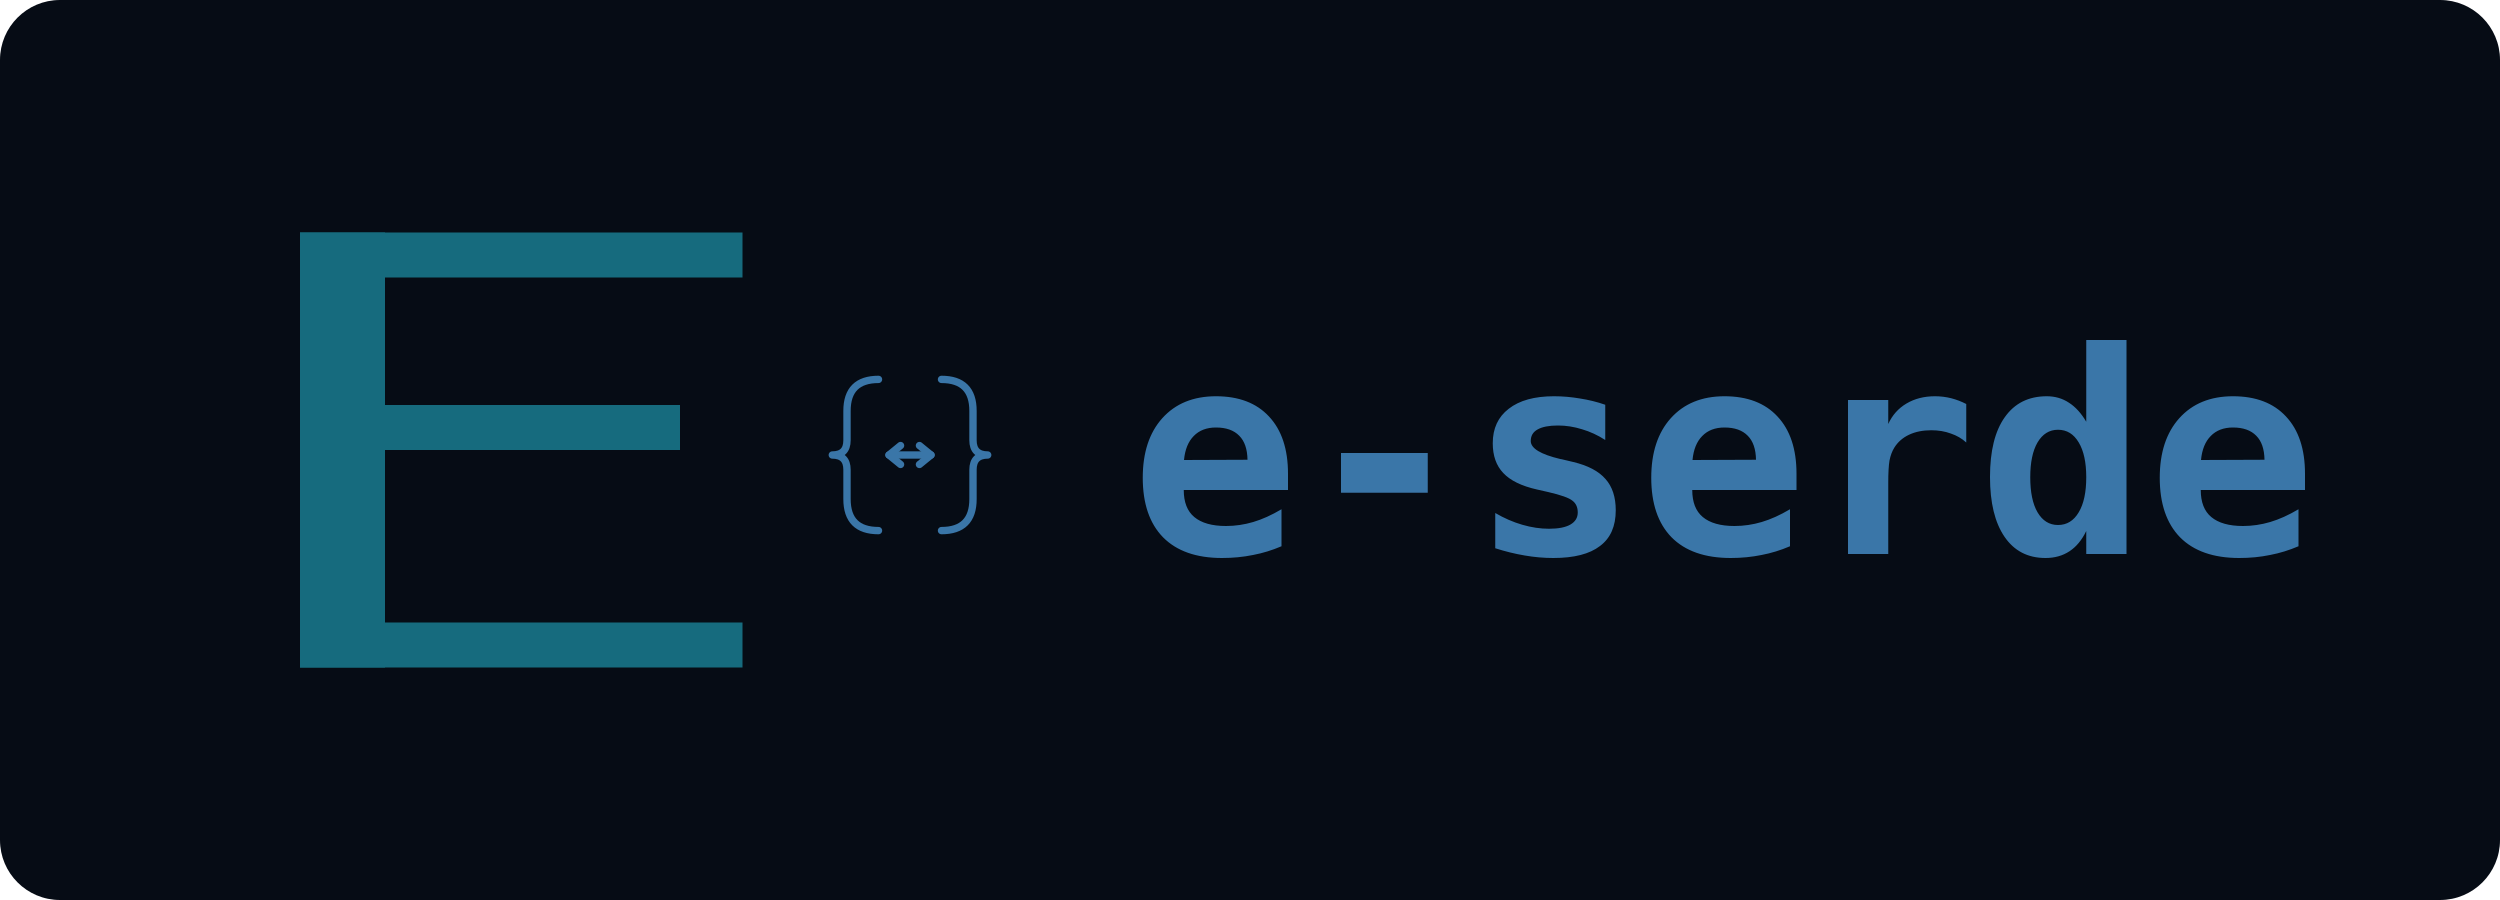
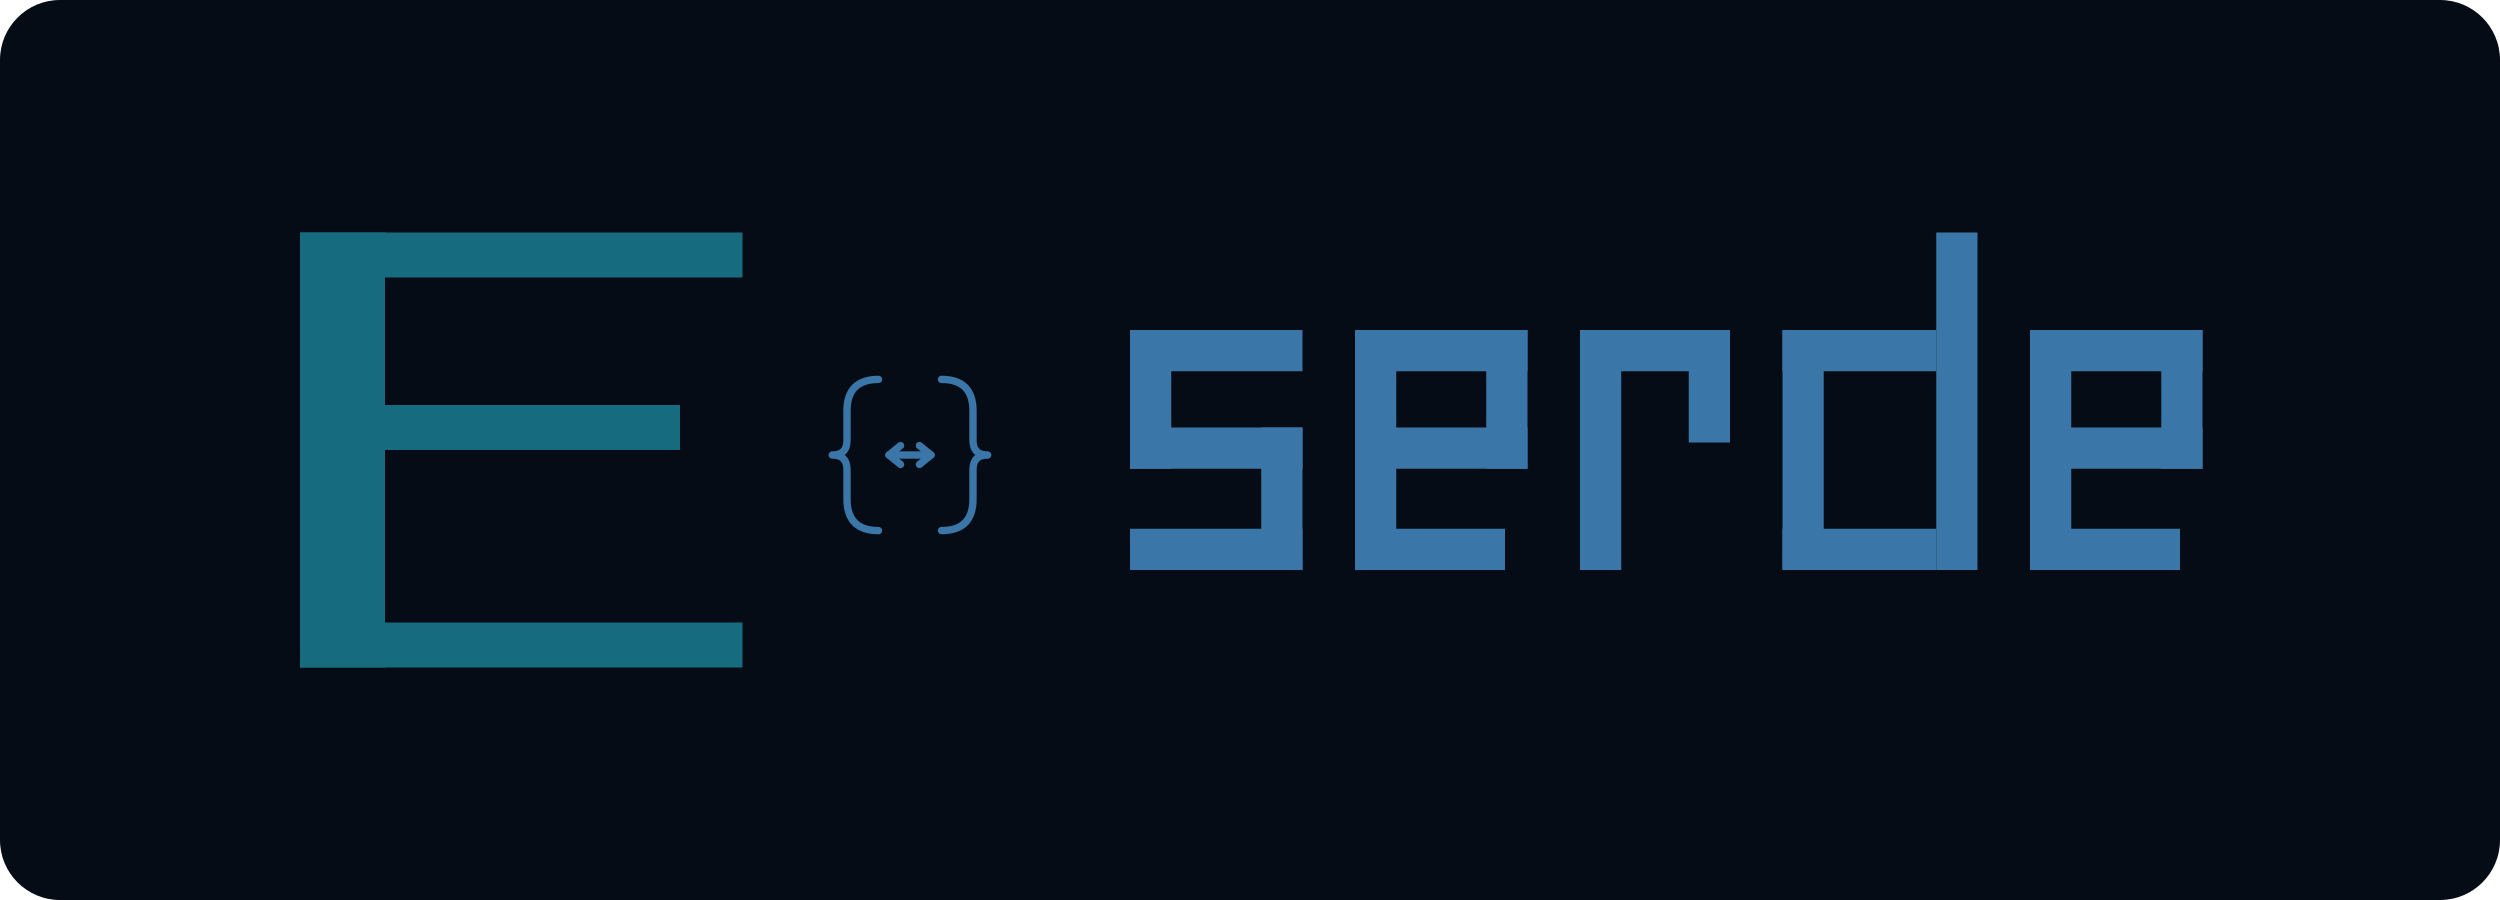
<svg xmlns="http://www.w3.org/2000/svg" width="1000" height="360" viewBox="0 0 1000 360" role="img" aria-label="e-serde">
  <rect width="1000" height="360" rx="24" fill="#060c15" />
  <g fill="#166b7e">
    <rect x="120" y="93" width="34" height="174" />
    <rect x="120" y="93" width="177" height="18" />
    <rect x="120" y="162" width="152" height="18" />
    <rect x="120" y="249" width="177" height="18" />
  </g>
  <g transform="translate(322,140) scale(0.42)" fill="none" stroke="#3a76a8" stroke-width="7" stroke-linecap="round" stroke-linejoin="round">
    <path d="M70,28 Q40,28 40,58 L40,86 Q40,100 26,100 Q40,100 40,114 L40,142 Q40,172 70,172" />
    <path d="M130,28 Q160,28 160,58 L160,86 Q160,100 174,100 Q160,100 160,114 L160,142 Q160,172 130,172" />
    <path d="M80,100 L120,100" />
    <path d="M91,91 L80,100 L91,109" />
    <path d="M109,91 L120,100 L109,109" />
  </g>
-   <g transform="translate(452,136)">
-     <path d="M 60.6 82.5 Q 55.0 84.9 49.2 86.0 Q 43.3 87.2 36.8 87.2 Q 21.4 87.2 13.2 78.9 Q 5.1 70.6 5.1 55.1 Q 5.1 40.0 12.9 31.3 Q 20.8 22.5 34.4 22.5 Q 48.1 22.5 55.6 30.6 Q 63.2 38.7 63.2 53.5 L 63.2 60.0 L 21.5 60.0 Q 21.5 67.3 25.7 70.8 Q 30.0 74.4 38.4 74.4 Q 43.9 74.4 49.3 72.8 Q 54.7 71.2 60.6 67.7 L 60.6 82.5 Z M 47.0 47.9 Q 46.9 41.5 43.7 38.3 Q 40.5 35.0 34.4 35.0 Q 28.8 35.0 25.5 38.4 Q 22.2 41.7 21.6 48.0 L 47.0 47.9 Z M 84.4 45.2 L 119.1 45.2 L 119.1 61.1 L 84.4 61.1 L 84.4 45.2 Z M 190.1 25.9 L 190.1 40.0 Q 185.6 37.1 180.8 35.7 Q 176.0 34.2 171.2 34.2 Q 165.8 34.2 163.0 35.8 Q 160.3 37.3 160.3 40.4 Q 160.3 44.8 172.1 47.6 L 172.7 47.7 L 177.3 48.8 Q 186.1 50.9 190.2 55.6 Q 194.3 60.2 194.3 68.1 Q 194.3 77.7 188.0 82.4 Q 181.8 87.2 169.3 87.2 Q 163.7 87.2 157.9 86.2 Q 152.0 85.2 146.1 83.3 L 146.1 69.2 Q 151.4 72.3 156.9 73.9 Q 162.4 75.5 167.6 75.5 Q 173.3 75.5 176.2 73.8 Q 179.1 72.1 179.1 69.0 Q 179.1 65.9 177.0 64.3 Q 175.0 62.6 167.2 60.8 L 162.8 59.8 Q 153.5 57.7 149.3 53.2 Q 145.1 48.8 145.1 41.3 Q 145.1 32.4 151.5 27.5 Q 157.9 22.5 169.6 22.5 Q 174.8 22.5 180.0 23.4 Q 185.2 24.2 190.1 25.9 Z M 264.0 82.5 Q 258.4 84.9 252.6 86.0 Q 246.7 87.2 240.3 87.2 Q 224.8 87.2 216.6 78.9 Q 208.5 70.6 208.5 55.1 Q 208.5 40.0 216.3 31.3 Q 224.2 22.5 237.8 22.5 Q 251.5 22.5 259.0 30.6 Q 266.6 38.7 266.6 53.5 L 266.6 60.0 L 224.9 60.0 Q 224.9 67.3 229.1 70.8 Q 233.4 74.4 241.8 74.4 Q 247.3 74.4 252.7 72.8 Q 258.1 71.2 264.0 67.7 L 264.0 82.5 Z M 250.4 47.9 Q 250.3 41.5 247.1 38.3 Q 243.9 35.0 237.8 35.0 Q 232.2 35.0 228.9 38.4 Q 225.6 41.7 225.0 48.0 L 250.4 47.9 Z M 334.5 41.0 Q 331.9 38.6 328.3 37.4 Q 324.8 36.1 320.5 36.1 Q 315.4 36.1 311.6 37.9 Q 307.8 39.7 305.7 43.1 Q 304.4 45.2 303.8 48.2 Q 303.3 51.2 303.3 57.2 L 303.3 85.6 L 287.2 85.6 L 287.2 24.0 L 303.3 24.0 L 303.3 33.6 Q 305.7 28.3 310.6 25.4 Q 315.5 22.5 322.0 22.5 Q 325.3 22.5 328.5 23.3 Q 331.6 24.1 334.5 25.6 L 334.5 41.0 Z M 382.5 32.7 L 382.5 0.0 L 398.6 0.0 L 398.6 85.6 L 382.5 85.6 L 382.5 76.4 Q 379.9 81.8 375.8 84.5 Q 371.7 87.2 366.2 87.2 Q 355.6 87.2 349.8 78.7 Q 344.0 70.2 344.0 54.8 Q 344.0 39.2 349.9 30.9 Q 355.8 22.5 366.7 22.5 Q 371.7 22.5 375.6 25.1 Q 379.5 27.6 382.5 32.7 Z M 360.1 54.9 Q 360.1 63.9 363.0 68.9 Q 366.0 74.0 371.2 74.0 Q 376.5 74.0 379.5 68.9 Q 382.5 63.9 382.5 54.9 Q 382.5 46.0 379.5 41.0 Q 376.5 35.9 371.2 35.9 Q 366.0 35.9 363.0 41.0 Q 360.1 46.0 360.1 54.9 Z M 467.4 82.5 Q 461.8 84.9 456.0 86.0 Q 450.2 87.2 443.7 87.2 Q 428.2 87.2 420.0 78.9 Q 411.9 70.6 411.9 55.1 Q 411.9 40.0 419.7 31.3 Q 427.6 22.5 441.2 22.5 Q 454.9 22.5 462.4 30.6 Q 470.0 38.7 470.0 53.5 L 470.0 60.0 L 428.3 60.0 Q 428.3 67.3 432.5 70.8 Q 436.8 74.4 445.2 74.4 Q 450.7 74.4 456.1 72.8 Q 461.5 71.2 467.4 67.7 L 467.4 82.5 Z M 453.8 47.9 Q 453.7 41.5 450.5 38.3 Q 447.3 35.0 441.2 35.0 Q 435.6 35.0 432.3 38.4 Q 429.0 41.7 428.4 48.0 L 453.8 47.9 Z" fill="#3a76a8" />
+   <g transform="translate(452,132) scale(1.5)" fill="#3a76a8">
+     <rect x="0" y="0" width="46" height="11" />
+     <rect x="0" y="0" width="11" height="37" />
+     <rect x="0" y="26" width="46" height="11" />
+     <rect x="35" y="26" width="11" height="38" />
+     <rect x="0" y="53" width="46" height="11" />
+     <rect x="60" y="0" width="11" height="64" />
+     <rect x="60" y="0" width="46" height="11" />
+     <rect x="95" y="0" width="11" height="37" />
+     <rect x="60" y="26" width="46" height="11" />
+     <rect x="60" y="53" width="40" height="11" />
+     <rect x="120" y="0" width="11" height="64" />
+     <rect x="120" y="0" width="40" height="11" />
+     <rect x="149" y="0" width="11" height="30" />
+     <rect x="215" y="-26" width="11" height="90" />
+     <rect x="174" y="0" width="41" height="11" />
+     <rect x="174" y="0" width="11" height="64" />
+     <rect x="174" y="53" width="41" height="11" />
+     <rect x="240" y="0" width="11" height="64" />
+     <rect x="240" y="0" width="46" height="11" />
+     <rect x="275" y="0" width="11" height="37" />
+     <rect x="240" y="26" width="46" height="11" />
+     <rect x="240" y="53" width="40" height="11" />
  </g>
</svg>
